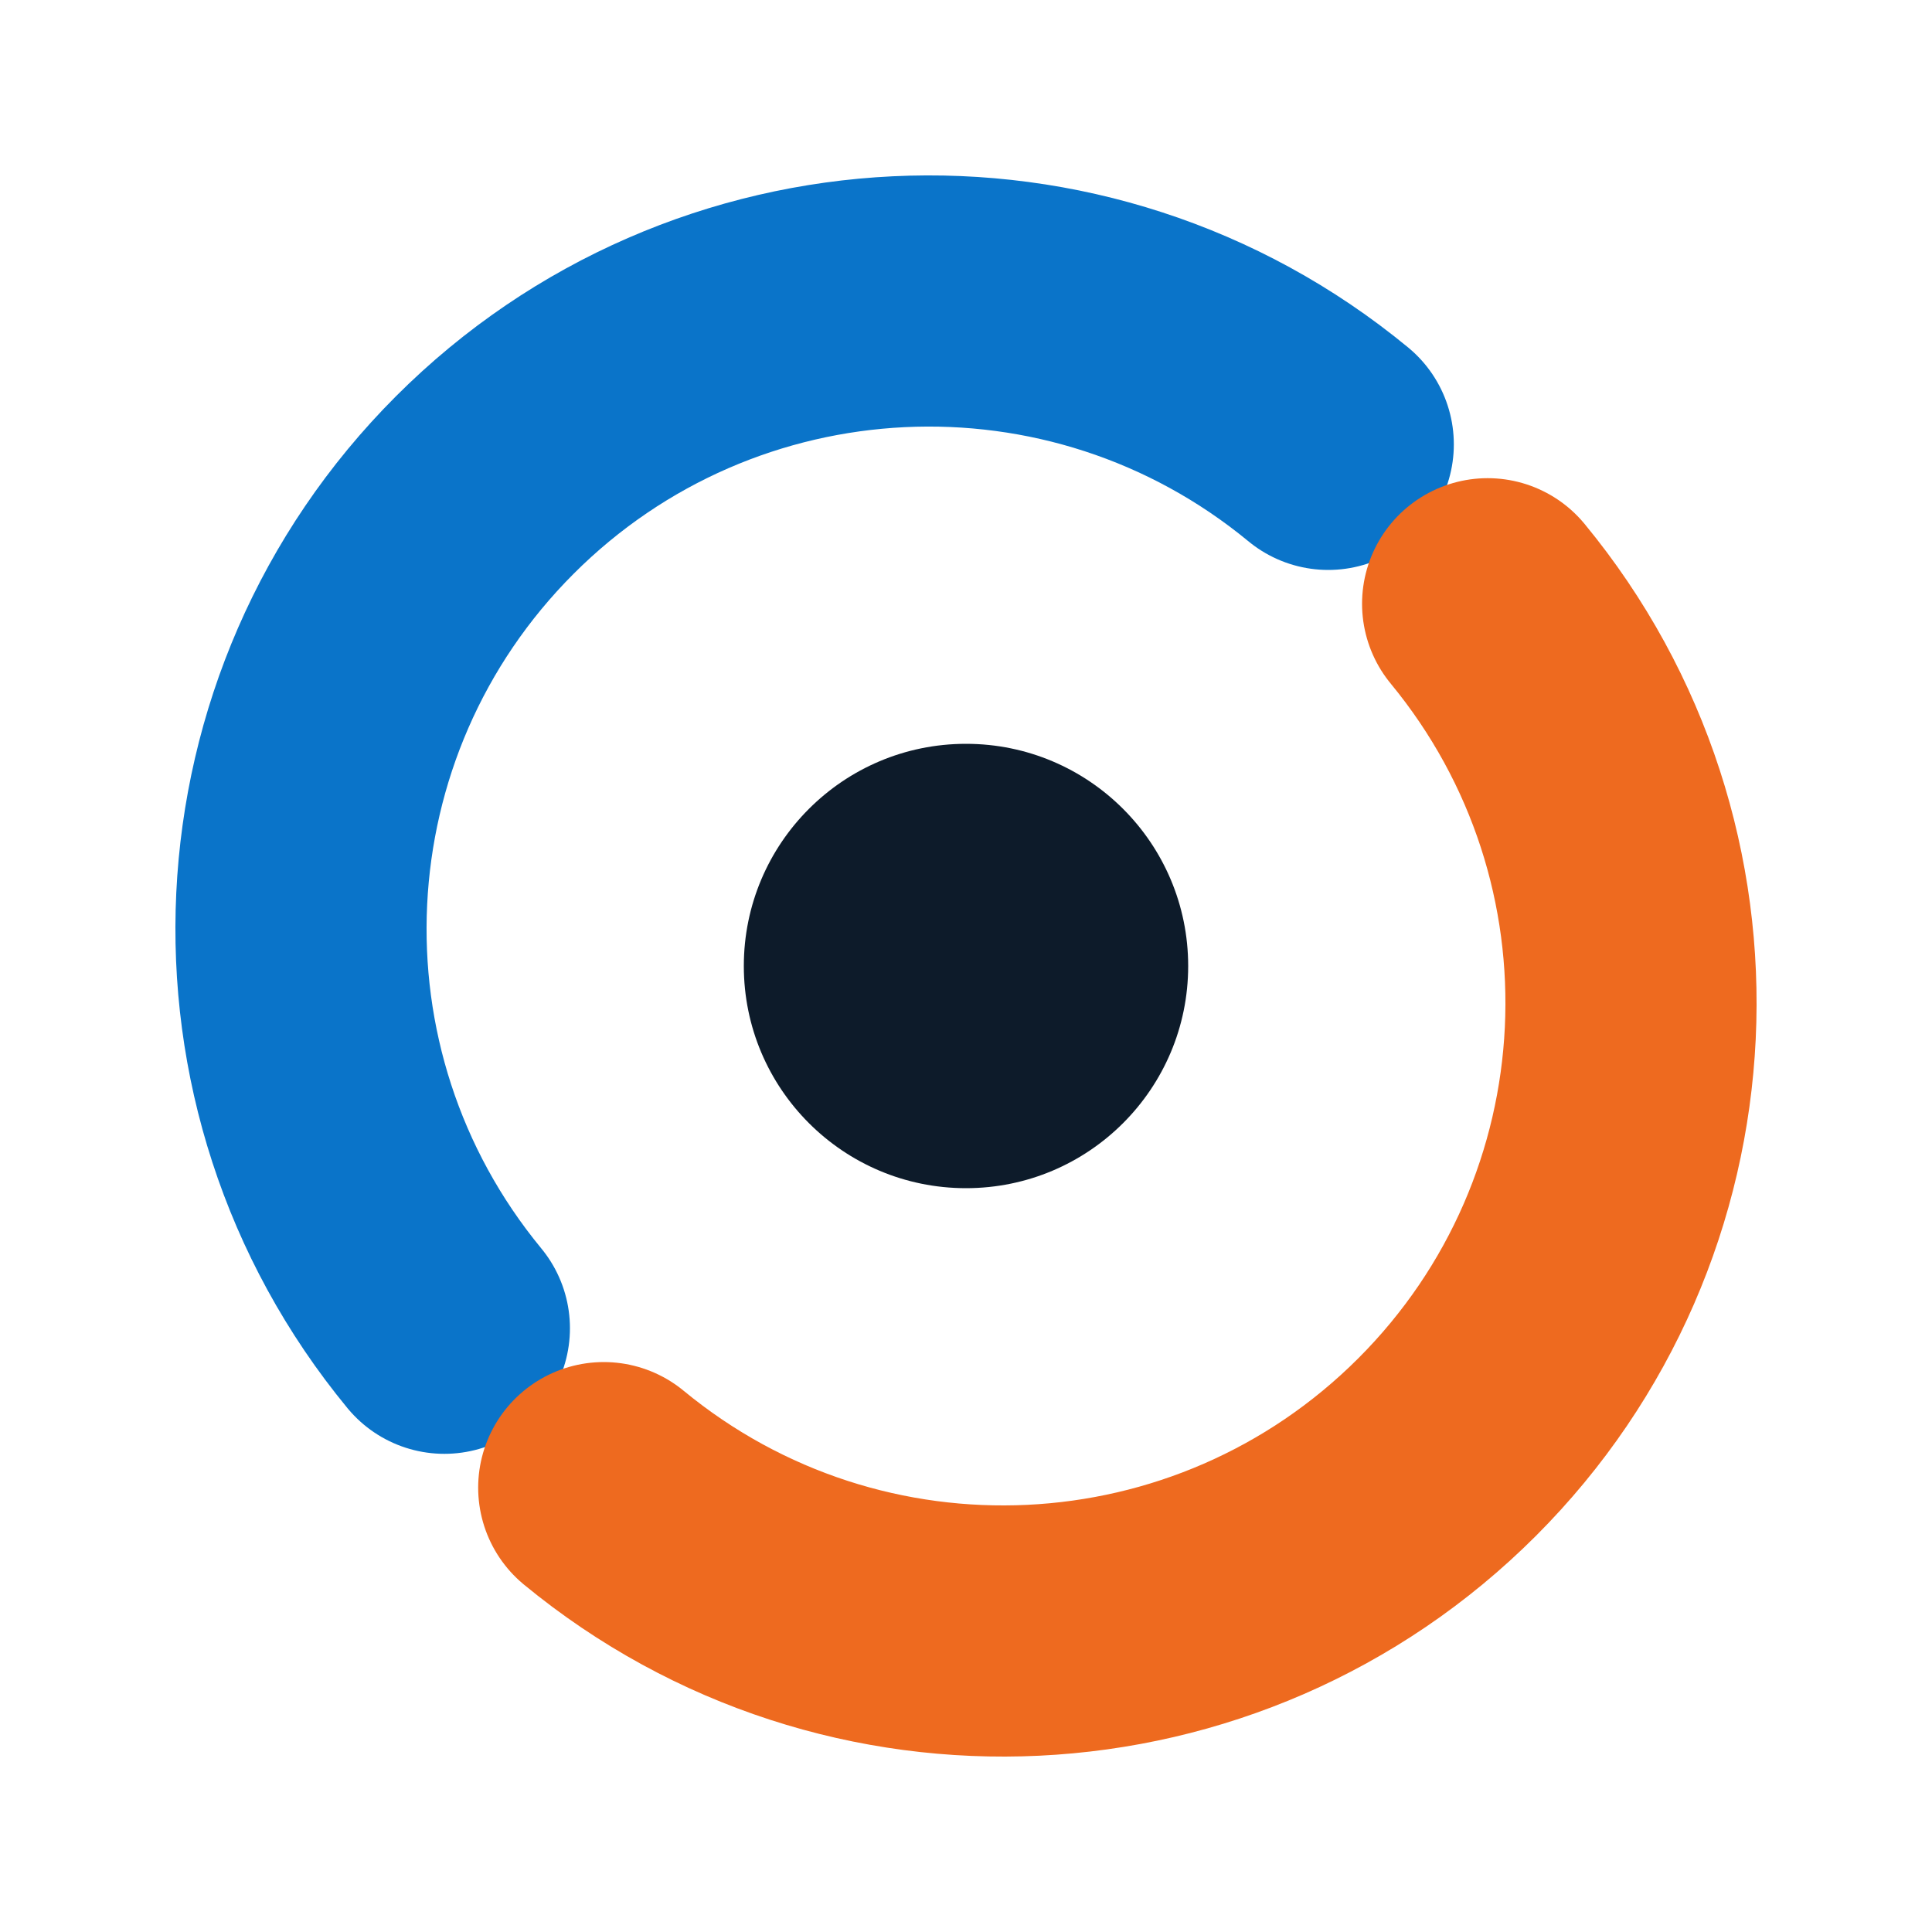
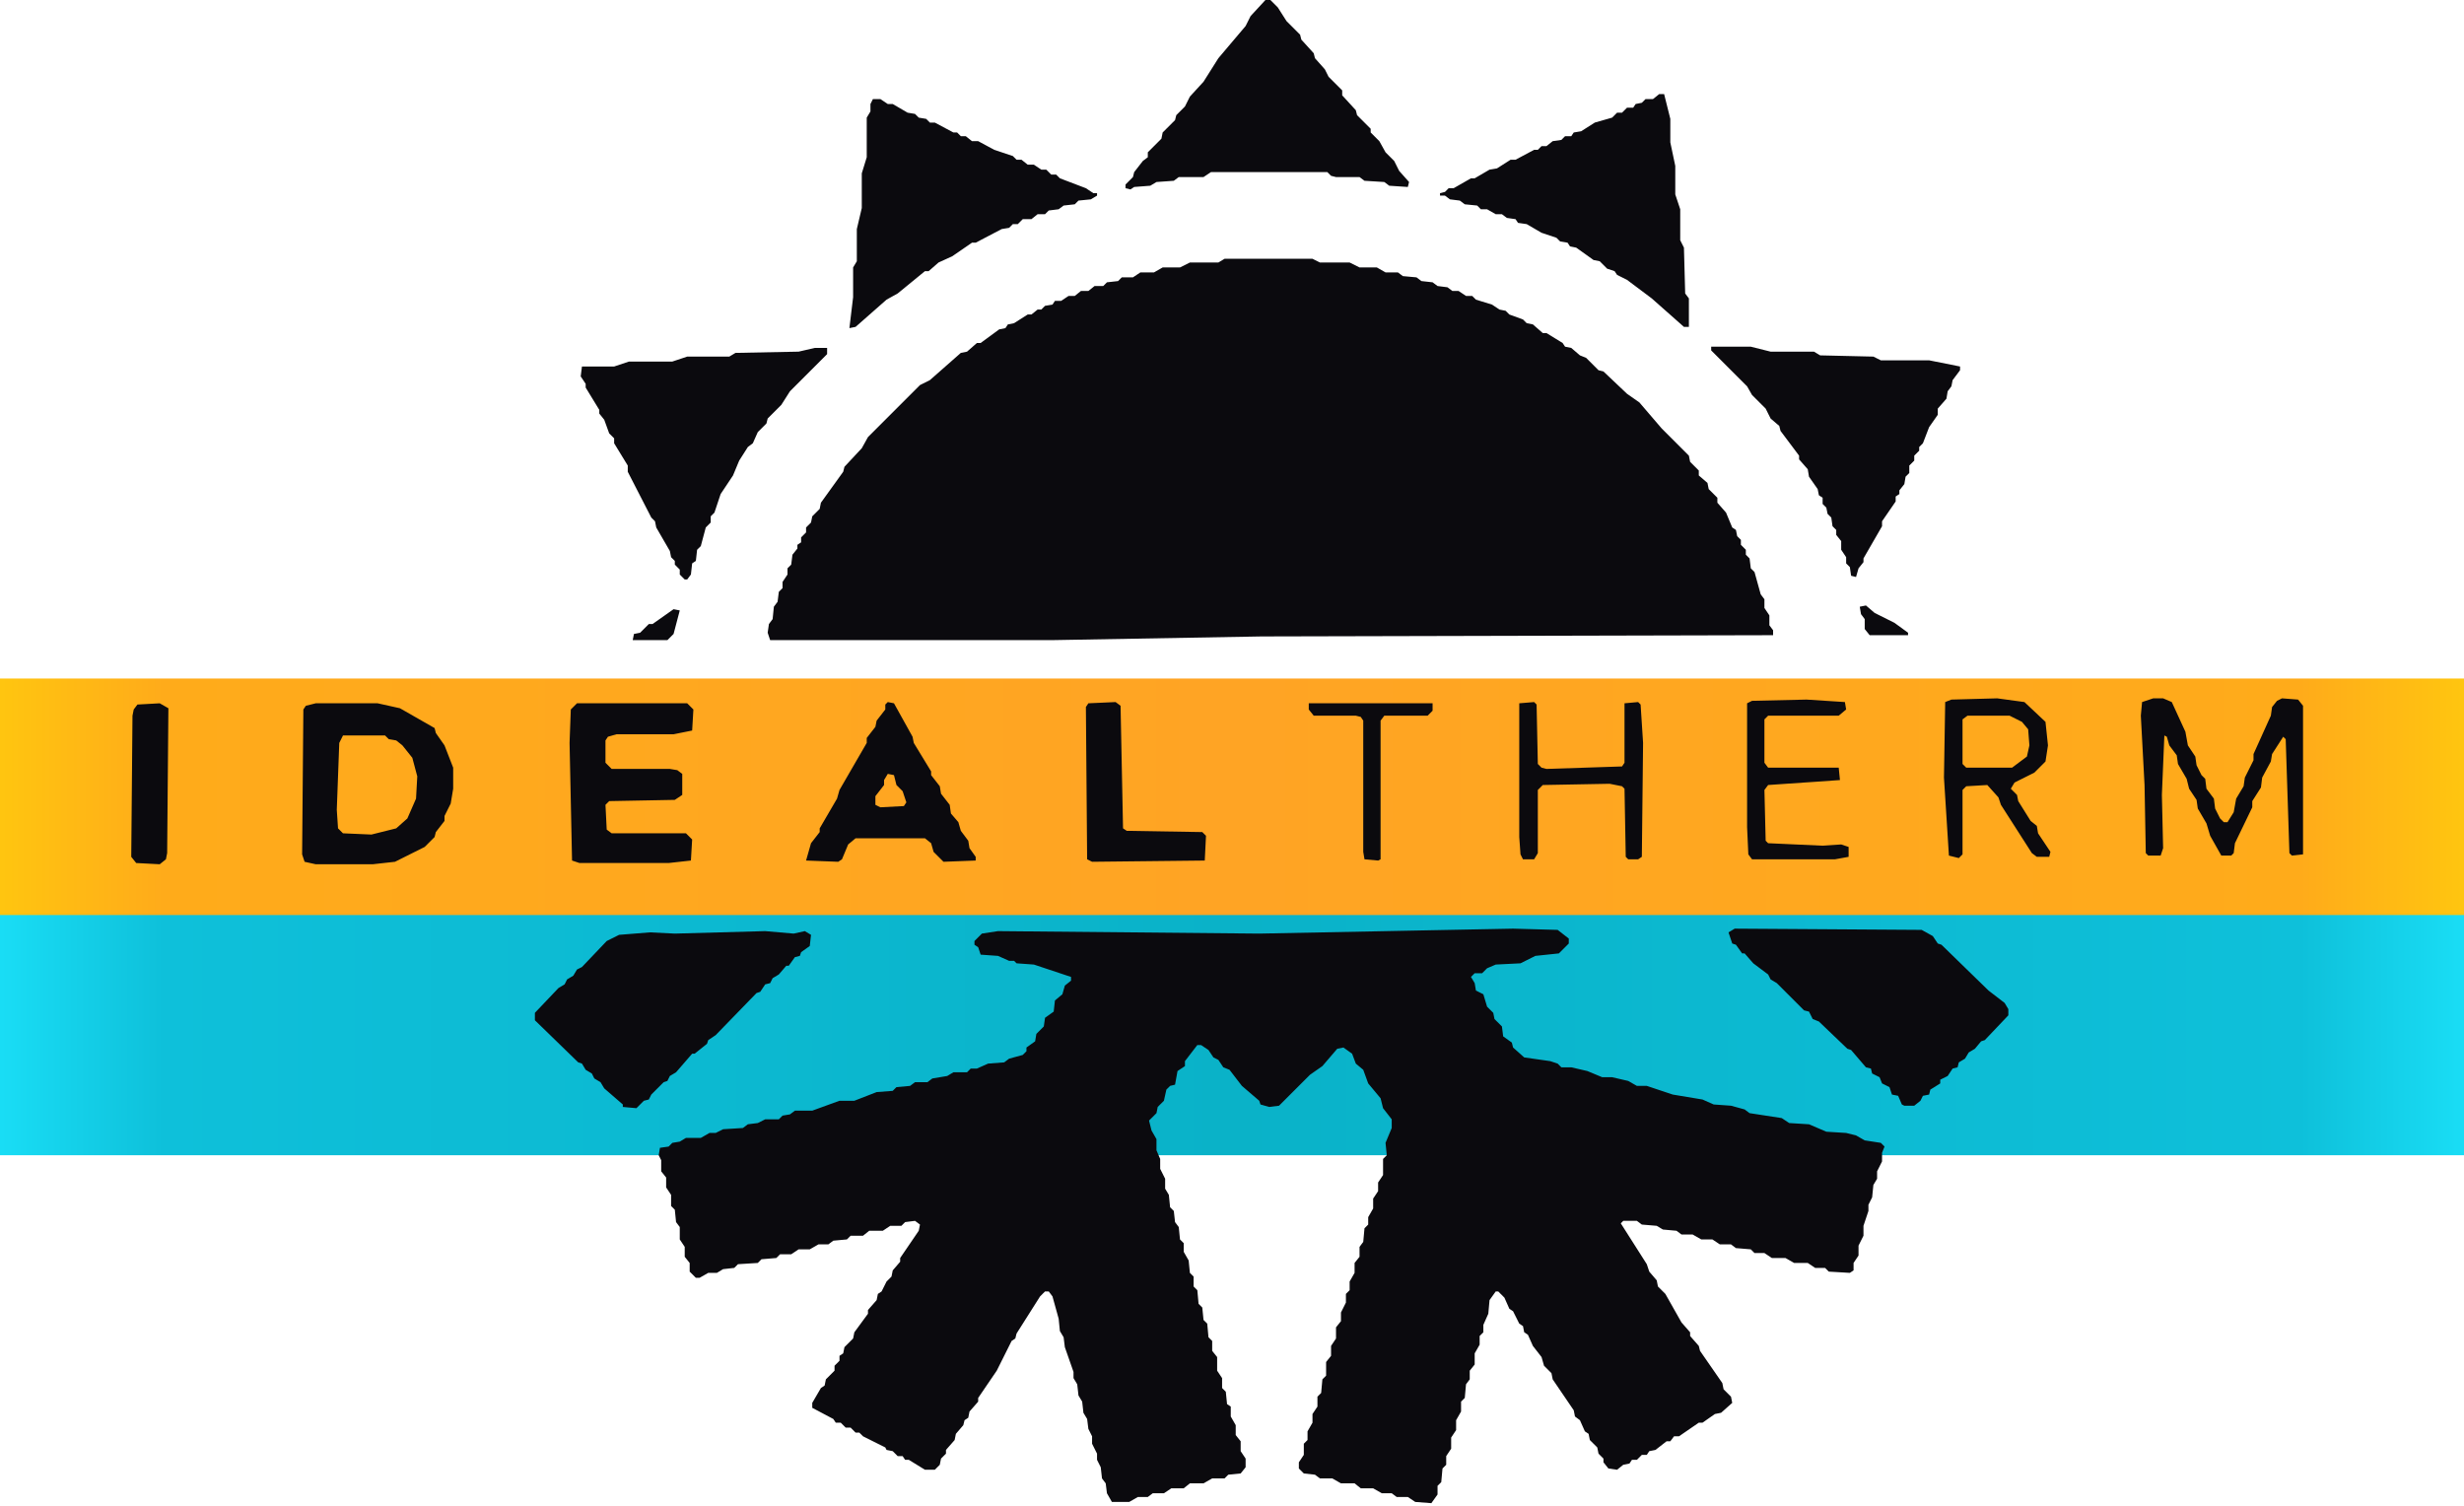
- <svg xmlns="http://www.w3.org/2000/svg" viewBox="0 0 40 40" fill="none">
-   <path d="M9.2 27.5A13 13 0 0 1 27.5 9.2" stroke="#0a74c9" stroke-width="5.2" stroke-linecap="round" />
-   <path d="M30.8 12.5A13 13 0 0 1 12.5 30.8" stroke="#ee6a1f" stroke-width="5.2" stroke-linecap="round" />
-   <circle cx="20" cy="20" r="4.6" fill="#0d1b2a" />
+ <svg xmlns="http://www.w3.org/2000/svg" viewBox="29 379 1990 1216">
+   <defs>
+     <linearGradient id="ltn" x1="0" x2="1" y1="0" y2="0">
+       <stop offset="0" stop-color="#ffc70f" />
+       <stop offset=".07" stop-color="#ffab1a" />
+       <stop offset=".5" stop-color="#ffa424" />
+       <stop offset=".93" stop-color="#ffab1a" />
+       <stop offset="1" stop-color="#ffc70f" />
+     </linearGradient>
+     <linearGradient id="ltt" x1="0" x2="1" y1="0" y2="0">
+       <stop offset="0" stop-color="#1adff7" />
+       <stop offset=".07" stop-color="#0ec0da" />
+       <stop offset=".5" stop-color="#0ab2c8" />
+       <stop offset=".93" stop-color="#0ec0da" />
+       <stop offset="1" stop-color="#1adff7" />
+     </linearGradient>
+   </defs>
+   <rect x="29" y="927" width="1990" height="192" fill="url(#ltn)" />
+   <rect x="29" y="1118" width="1990" height="194" fill="url(#ltt)" />
+   <path fill="#0b0a0e" fill-rule="evenodd" d="M684,1134 679,1131 670,1133 647,1131 574,1133 554,1132 529,1134 519,1139 499,1160 495,1162 492,1167 487,1170 485,1174 480,1177 461,1197 461,1203 496,1237 499,1238 502,1243 507,1246 509,1250 514,1253 517,1258 532,1271 532,1273 543,1274 549,1268 553,1267 555,1263 565,1253 568,1252 570,1248 575,1245 588,1230 590,1230 600,1222 601,1219 607,1215 640,1181 643,1180 647,1174 651,1173 653,1169 658,1166 664,1159 666,1159 671,1152 675,1151 676,1148 683,1143ZM1425,1132 1428,1141 1431,1142 1436,1149 1438,1149 1445,1157 1457,1166 1459,1170 1464,1173 1486,1195 1490,1196 1493,1202 1498,1204 1521,1226 1524,1227 1536,1241 1540,1242 1541,1246 1547,1249 1549,1254 1555,1257 1557,1263 1562,1264 1565,1271 1567,1272 1575,1272 1580,1268 1582,1264 1587,1263 1588,1259 1596,1254 1596,1251 1602,1248 1606,1242 1610,1241 1611,1237 1616,1234 1619,1229 1624,1226 1629,1220 1632,1219 1651,1199 1651,1194 1648,1189 1635,1179 1597,1142 1594,1141 1590,1135 1581,1130 1430,1129ZM1551,1305 1548,1302 1535,1300 1528,1296 1520,1294 1504,1293 1490,1287 1474,1286 1468,1282 1442,1278 1438,1275 1427,1272 1413,1271 1404,1267 1380,1263 1359,1256 1351,1256 1344,1252 1331,1249 1323,1249 1311,1244 1298,1241 1290,1241 1287,1238 1281,1236 1260,1233 1251,1225 1250,1221 1243,1216 1242,1208 1236,1202 1235,1197 1230,1192 1227,1182 1221,1179 1220,1173 1217,1168 1220,1165 1226,1165 1230,1161 1237,1158 1257,1157 1269,1151 1288,1149 1296,1141 1296,1137 1287,1130 1251,1129 1046,1133 835,1131 822,1133 816,1139 816,1142 819,1144 821,1150 835,1151 844,1155 848,1155 850,1157 864,1158 894,1168 894,1171 889,1175 887,1182 881,1187 880,1196 873,1201 872,1208 866,1214 865,1220 858,1225 858,1228 855,1231 844,1234 840,1237 827,1238 818,1242 813,1242 810,1245 799,1245 794,1248 782,1250 778,1253 768,1253 764,1256 753,1257 750,1260 737,1261 719,1268 707,1268 685,1276 671,1276 667,1279 661,1280 658,1283 647,1283 641,1286 633,1287 629,1290 613,1291 607,1294 602,1294 595,1298 583,1298 578,1301 572,1302 569,1305 562,1306 561,1312 563,1316 563,1325 567,1330 567,1338 571,1344 571,1353 574,1356 575,1366 578,1370 578,1380 582,1386 582,1394 586,1399 586,1406 591,1411 594,1411 601,1407 608,1407 613,1404 622,1403 625,1400 641,1399 644,1396 656,1395 659,1392 668,1392 674,1388 683,1388 690,1384 698,1384 702,1381 713,1380 716,1377 726,1377 731,1373 742,1373 748,1369 757,1369 760,1366 768,1365 772,1368 771,1373 756,1395 756,1398 750,1405 749,1410 745,1414 741,1422 738,1424 737,1429 730,1437 730,1440 719,1455 718,1460 711,1467 710,1472 707,1474 707,1478 703,1482 703,1486 696,1493 695,1498 692,1500 685,1512 685,1516 702,1525 704,1528 708,1528 712,1532 716,1532 720,1536 723,1536 726,1539 744,1548 745,1550 750,1551 754,1555 758,1555 760,1558 763,1558 776,1566 784,1566 788,1562 789,1557 793,1553 793,1550 800,1542 801,1537 807,1530 808,1526 811,1524 812,1519 819,1511 819,1508 834,1486 846,1462 849,1460 850,1456 869,1426 873,1422 876,1422 879,1426 884,1444 885,1454 888,1459 889,1467 896,1487 896,1492 899,1497 900,1506 903,1511 904,1520 907,1525 908,1533 911,1539 911,1545 915,1553 915,1558 918,1564 919,1573 922,1577 923,1585 927,1592 941,1592 948,1588 956,1588 960,1585 969,1585 975,1581 985,1581 990,1577 1001,1577 1008,1573 1018,1573 1021,1570 1031,1569 1035,1564 1035,1557 1031,1551 1031,1543 1027,1538 1027,1530 1023,1523 1023,1515 1020,1513 1019,1503 1016,1500 1016,1492 1012,1486 1012,1475 1008,1470 1008,1462 1005,1459 1004,1448 1001,1445 1000,1435 997,1432 996,1421 993,1418 993,1410 990,1407 989,1397 985,1390 985,1383 982,1380 981,1370 978,1366 977,1357 974,1354 973,1344 970,1339 970,1331 966,1323 966,1315 963,1308 963,1299 959,1292 957,1284 963,1278 964,1273 969,1268 971,1259 974,1256 978,1255 980,1244 986,1240 986,1236 996,1223 999,1223 1005,1227 1009,1233 1013,1235 1017,1241 1022,1243 1032,1256 1046,1268 1047,1271 1054,1273 1062,1272 1087,1247 1097,1240 1109,1226 1114,1225 1121,1230 1124,1238 1130,1243 1134,1254 1144,1266 1146,1274 1153,1283 1153,1290 1148,1302 1149,1312 1146,1315 1146,1328 1142,1334 1142,1341 1138,1347 1138,1355 1134,1362 1134,1368 1131,1371 1130,1382 1127,1386 1127,1394 1123,1399 1123,1407 1119,1414 1119,1421 1116,1424 1116,1431 1112,1439 1112,1446 1108,1451 1108,1460 1104,1466 1104,1474 1100,1479 1100,1490 1097,1493 1096,1504 1093,1507 1093,1515 1089,1521 1089,1528 1085,1535 1085,1542 1082,1545 1082,1554 1078,1560 1078,1565 1082,1569 1091,1570 1095,1573 1105,1573 1112,1577 1123,1577 1128,1581 1138,1581 1145,1585 1153,1585 1157,1588 1166,1588 1172,1592 1185,1593 1190,1586 1190,1579 1193,1576 1194,1565 1197,1562 1197,1555 1201,1549 1201,1540 1205,1534 1205,1526 1209,1519 1209,1511 1212,1508 1213,1497 1216,1493 1216,1486 1220,1481 1220,1472 1224,1465 1224,1458 1227,1455 1227,1449 1231,1440 1232,1429 1237,1422 1239,1422 1244,1427 1248,1436 1251,1438 1256,1448 1259,1450 1260,1455 1263,1457 1267,1466 1274,1475 1276,1482 1282,1488 1283,1493 1300,1518 1301,1523 1305,1526 1309,1535 1312,1537 1313,1542 1319,1548 1320,1553 1324,1557 1324,1560 1328,1565 1335,1566 1340,1562 1345,1561 1347,1558 1351,1558 1355,1554 1359,1554 1361,1551 1366,1550 1375,1543 1378,1543 1381,1539 1385,1539 1401,1528 1404,1528 1414,1521 1419,1520 1428,1512 1427,1507 1421,1501 1420,1496 1402,1470 1401,1466 1394,1458 1394,1455 1387,1447 1374,1424 1368,1418 1367,1413 1361,1406 1359,1400 1338,1367 1340,1365 1351,1365 1355,1368 1367,1369 1372,1372 1383,1373 1387,1376 1396,1376 1403,1380 1412,1380 1418,1384 1427,1384 1431,1387 1443,1388 1446,1391 1454,1391 1460,1395 1471,1395 1478,1399 1489,1399 1495,1403 1503,1403 1506,1406 1523,1407 1526,1405 1526,1399 1530,1393 1530,1385 1534,1377 1534,1369 1538,1357 1538,1352 1541,1346 1542,1336 1545,1331 1545,1325 1549,1317 1549,1310ZM495,947 490,952 489,979 491,1074 497,1076 569,1076 587,1074 588,1057 583,1052 523,1052 519,1049 518,1029 521,1026 574,1025 580,1021 580,1004 576,1001 570,1000 523,1000 518,995 518,977 520,974 527,972 573,972 588,969 589,952 584,947ZM276,949 274,952 273,1069 275,1075 284,1077 330,1077 348,1075 372,1063 380,1055 381,1051 388,1042 388,1038 393,1028 395,1016 395,999 388,981 381,971 380,967 352,951 334,947 284,947ZM306,973 340,973 343,976 349,977 354,981 362,991 366,1006 365,1024 358,1040 349,1048 329,1053 306,1052 302,1048 301,1033 303,979ZM140,948 137,952 136,957 135,1071 139,1076 158,1077 163,1073 164,1068 165,951 158,947ZM1256,947 1256,1055 1257,1069 1259,1073 1268,1073 1271,1068 1271,1017 1275,1013 1329,1012 1339,1014 1341,1016 1342,1071 1344,1073 1352,1073 1355,1071 1356,979 1354,948 1352,946 1341,947 1341,995 1339,998 1278,1000 1274,999 1271,996 1270,948 1268,946ZM1086,947 1086,952 1090,957 1124,957 1128,958 1130,961 1130,1067 1131,1073 1142,1074 1144,1073 1144,961 1147,957 1182,957 1186,953 1186,947ZM908,947 906,950 907,1073 911,1075 1002,1074 1003,1054 1000,1051 939,1050 936,1048 934,949 930,946ZM746,946 744,948 744,952 737,961 736,966 729,975 729,979 707,1017 705,1024 691,1048 691,1051 684,1060 680,1074 706,1075 709,1073 714,1061 720,1056 776,1056 781,1060 783,1067 791,1075 817,1074 817,1071 812,1064 811,1058 805,1050 803,1043 797,1036 796,1029 789,1020 788,1014 781,1005 781,1002 767,979 766,974 751,947ZM746,1004 751,1005 753,1013 758,1018 761,1027 759,1030 740,1031 736,1029 736,1022 743,1013 743,1009ZM1519,946 1488,944 1444,945 1440,947 1440,1047 1441,1069 1444,1073 1511,1073 1522,1071 1522,1063 1516,1061 1501,1062 1457,1060 1455,1058 1454,1017 1457,1013 1515,1009 1514,999 1457,999 1454,995 1454,960 1457,957 1514,957 1520,952ZM1759,946 1758,957 1761,1013 1762,1068 1764,1070 1774,1070 1776,1064 1775,1021 1777,973 1779,974 1781,981 1787,989 1788,996 1795,1008 1797,1016 1803,1025 1804,1032 1811,1044 1814,1054 1823,1070 1831,1070 1833,1068 1834,1060 1848,1031 1848,1026 1855,1015 1856,1007 1863,994 1864,988 1873,974 1875,976 1878,1068 1880,1070 1889,1069 1889,949 1885,944 1872,943 1868,945 1864,950 1863,957 1849,988 1849,993 1842,1007 1841,1014 1835,1024 1833,1035 1828,1043 1825,1043 1822,1040 1818,1032 1817,1024 1811,1016 1810,1008 1807,1005 1803,997 1802,990 1796,981 1794,970 1783,946 1776,943 1768,943ZM1600,946 1599,1007 1603,1070 1611,1072 1614,1069 1614,1017 1617,1014 1634,1013 1643,1023 1645,1029 1670,1068 1674,1071 1684,1071 1685,1067 1675,1052 1674,1046 1669,1042 1659,1026 1658,1021 1653,1016 1656,1011 1672,1003 1681,994 1683,981 1681,962 1664,946 1642,943 1605,944ZM1614,960 1618,957 1652,957 1662,962 1667,968 1668,981 1666,990 1654,999 1617,999 1614,996ZM578,872 573,871 556,883 553,883 546,890 541,891 540,896 568,896 573,891ZM1531,869 1532,875 1535,879 1535,887 1539,892 1570,892 1570,890 1559,882 1543,874 1536,868ZM697,660 687,660 674,663 623,664 618,667 584,667 572,671 537,671 525,675 499,675 498,683 502,689 502,692 513,710 513,713 517,718 521,729 525,733 525,737 536,755 536,760 555,797 558,800 559,805 570,824 571,829 574,832 574,835 578,839 578,843 582,847 584,847 587,843 588,834 591,832 592,823 595,820 599,805 603,801 603,796 606,793 611,778 621,763 626,751 633,740 637,737 641,728 648,721 649,717 660,706 667,695 697,665ZM1411,659 1411,662 1440,691 1444,698 1455,709 1459,717 1466,723 1467,727 1482,747 1482,750 1489,758 1490,764 1497,774 1498,779 1501,781 1501,786 1504,789 1505,794 1508,797 1509,804 1512,807 1512,811 1516,816 1516,823 1520,829 1520,834 1523,837 1524,844 1528,845 1530,838 1534,833 1534,830 1549,804 1549,800 1560,784 1560,780 1563,778 1563,775 1567,770 1568,764 1571,761 1571,755 1575,751 1575,747 1579,743 1579,740 1582,737 1587,724 1594,714 1594,709 1601,701 1602,695 1605,691 1606,686 1612,678 1612,675 1587,670 1548,670 1542,667 1499,666 1494,663 1459,663 1443,659ZM649,890 651,896 878,896 1048,893 1461,892 1461,888 1458,884 1458,876 1454,870 1454,863 1451,859 1446,841 1443,838 1442,830 1439,827 1439,823 1435,819 1435,815 1432,812 1431,807 1428,805 1423,793 1416,785 1416,781 1409,774 1408,769 1401,763 1401,759 1394,752 1393,747 1371,725 1353,704 1343,697 1324,679 1320,678 1310,668 1305,666 1298,660 1293,659 1291,656 1278,648 1275,648 1267,641 1262,640 1259,637 1248,633 1245,630 1240,629 1234,625 1221,621 1218,618 1213,618 1207,614 1202,614 1198,611 1190,610 1186,607 1177,606 1173,603 1162,602 1158,599 1148,599 1141,595 1127,595 1119,591 1095,591 1089,588 1018,588 1013,591 990,591 982,595 968,595 961,599 950,599 944,603 935,603 932,606 923,607 920,610 913,610 908,614 902,614 897,618 892,618 886,622 881,622 879,625 873,626 870,629 867,629 862,633 859,633 848,640 843,641 841,644 836,645 821,656 818,656 810,663 805,664 780,686 772,690 730,732 725,741 711,756 710,760 692,785 691,790 685,796 684,801 680,805 680,809 676,813 676,817 673,819 673,822 669,827 668,835 665,838 665,843 661,849 661,854 658,857 657,865 654,869 653,879 650,883ZM715,644 720,643 745,621 754,616 776,598 779,598 787,591 798,586 814,575 817,575 838,564 844,563 847,560 851,560 855,556 862,556 867,552 873,552 876,549 884,548 888,545 897,544 900,541 910,540 915,537 915,535 912,535 906,531 885,523 882,520 878,520 874,516 870,516 864,512 859,512 854,508 850,508 847,505 832,500 819,493 814,493 809,489 805,489 802,486 799,486 784,478 780,478 777,475 771,474 768,471 762,470 750,463 746,463 740,459 734,459 732,463 732,469 729,474 729,506 725,519 725,547 721,564 721,590 718,595 718,619ZM1393,643 1393,620 1390,616 1389,579 1386,573 1386,548 1382,536 1382,513 1378,494 1378,475 1373,455 1369,455 1364,459 1358,459 1355,462 1350,463 1348,466 1343,466 1339,470 1335,470 1331,474 1317,478 1306,485 1300,486 1298,489 1293,489 1290,492 1283,493 1278,497 1274,497 1271,500 1268,500 1253,508 1249,508 1238,515 1232,516 1220,523 1217,523 1203,531 1199,531 1196,534 1192,535 1192,537 1196,537 1200,540 1208,541 1212,544 1222,545 1225,548 1230,548 1237,552 1242,552 1246,555 1253,556 1255,559 1262,560 1274,567 1286,571 1289,574 1295,575 1297,578 1302,579 1316,589 1321,590 1327,596 1333,598 1335,601 1343,605 1363,620 1389,643ZM938,528 938,531 942,532 945,530 958,529 963,526 977,525 981,522 1001,522 1007,518 1101,518 1104,521 1108,522 1127,522 1131,525 1147,526 1151,529 1166,530 1167,526 1159,517 1155,509 1148,502 1143,493 1136,486 1136,483 1125,472 1124,468 1113,456 1113,452 1102,441 1099,435 1091,426 1090,422 1080,411 1079,407 1068,396 1061,385 1055,379 1051,379 1039,392 1035,400 1013,426 1001,445 990,457 986,465 979,472 978,476 968,486 967,491 956,502 956,506 952,509 945,518 944,522Z" />
</svg>
